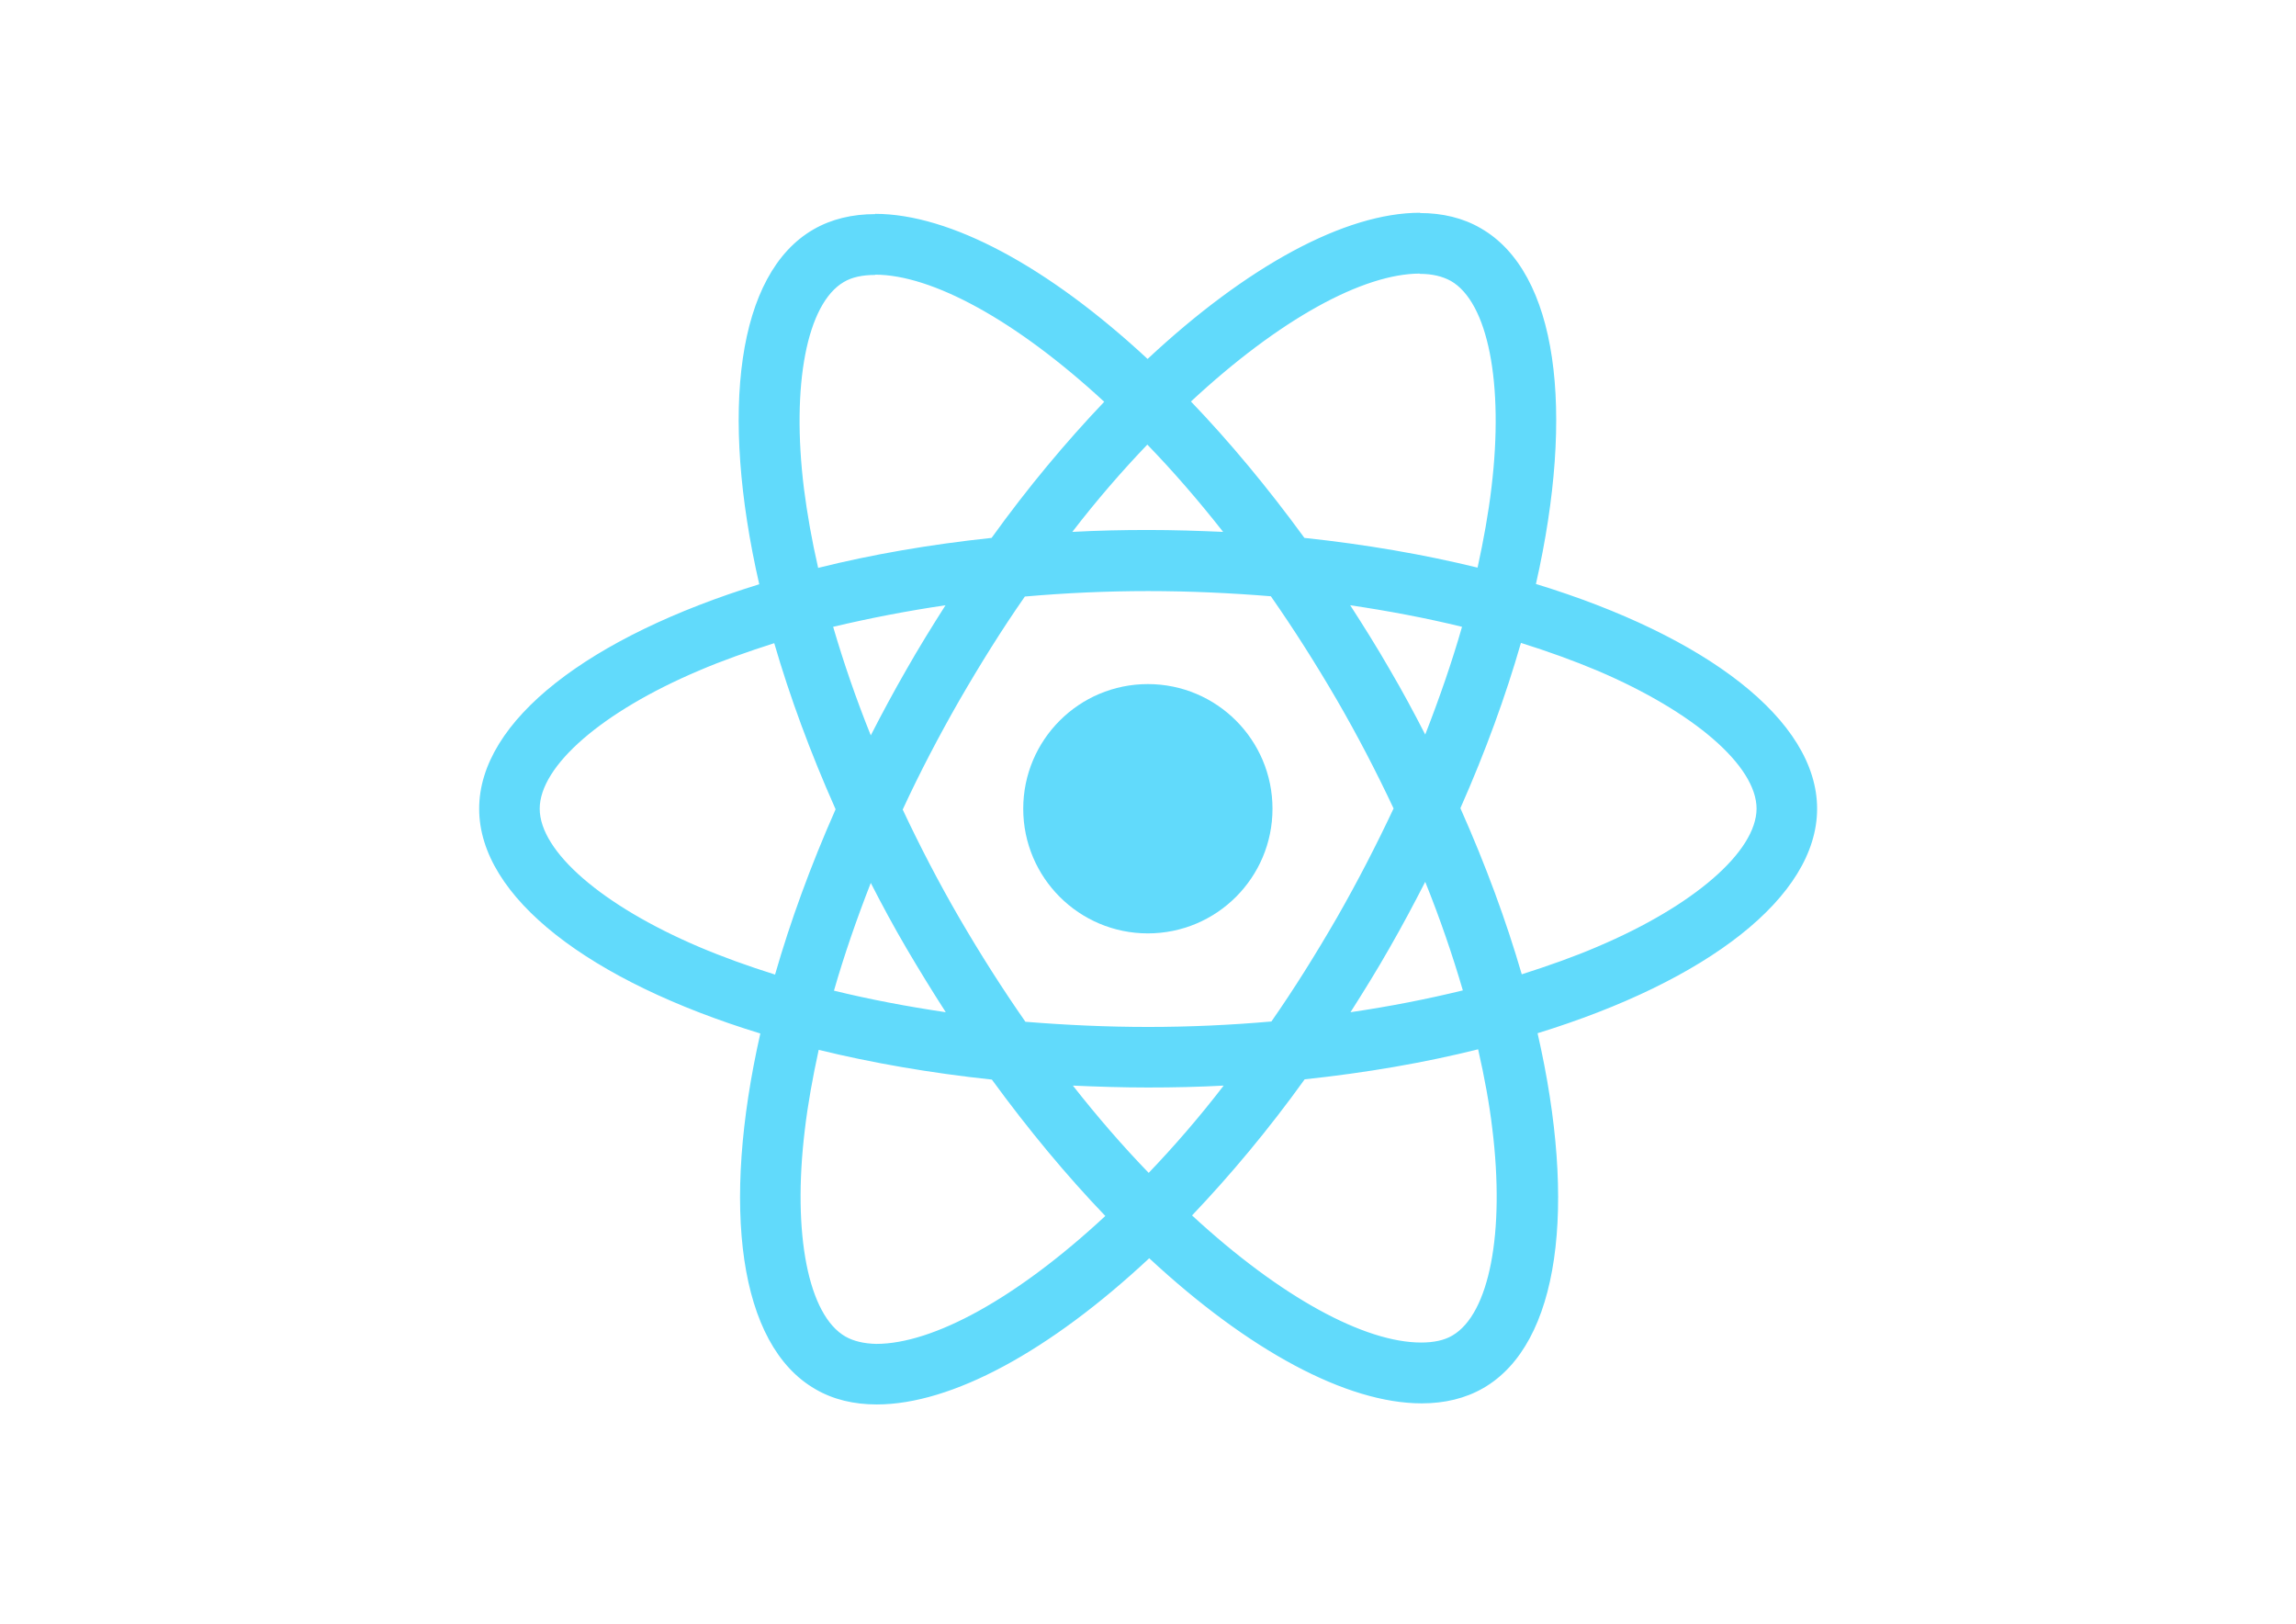
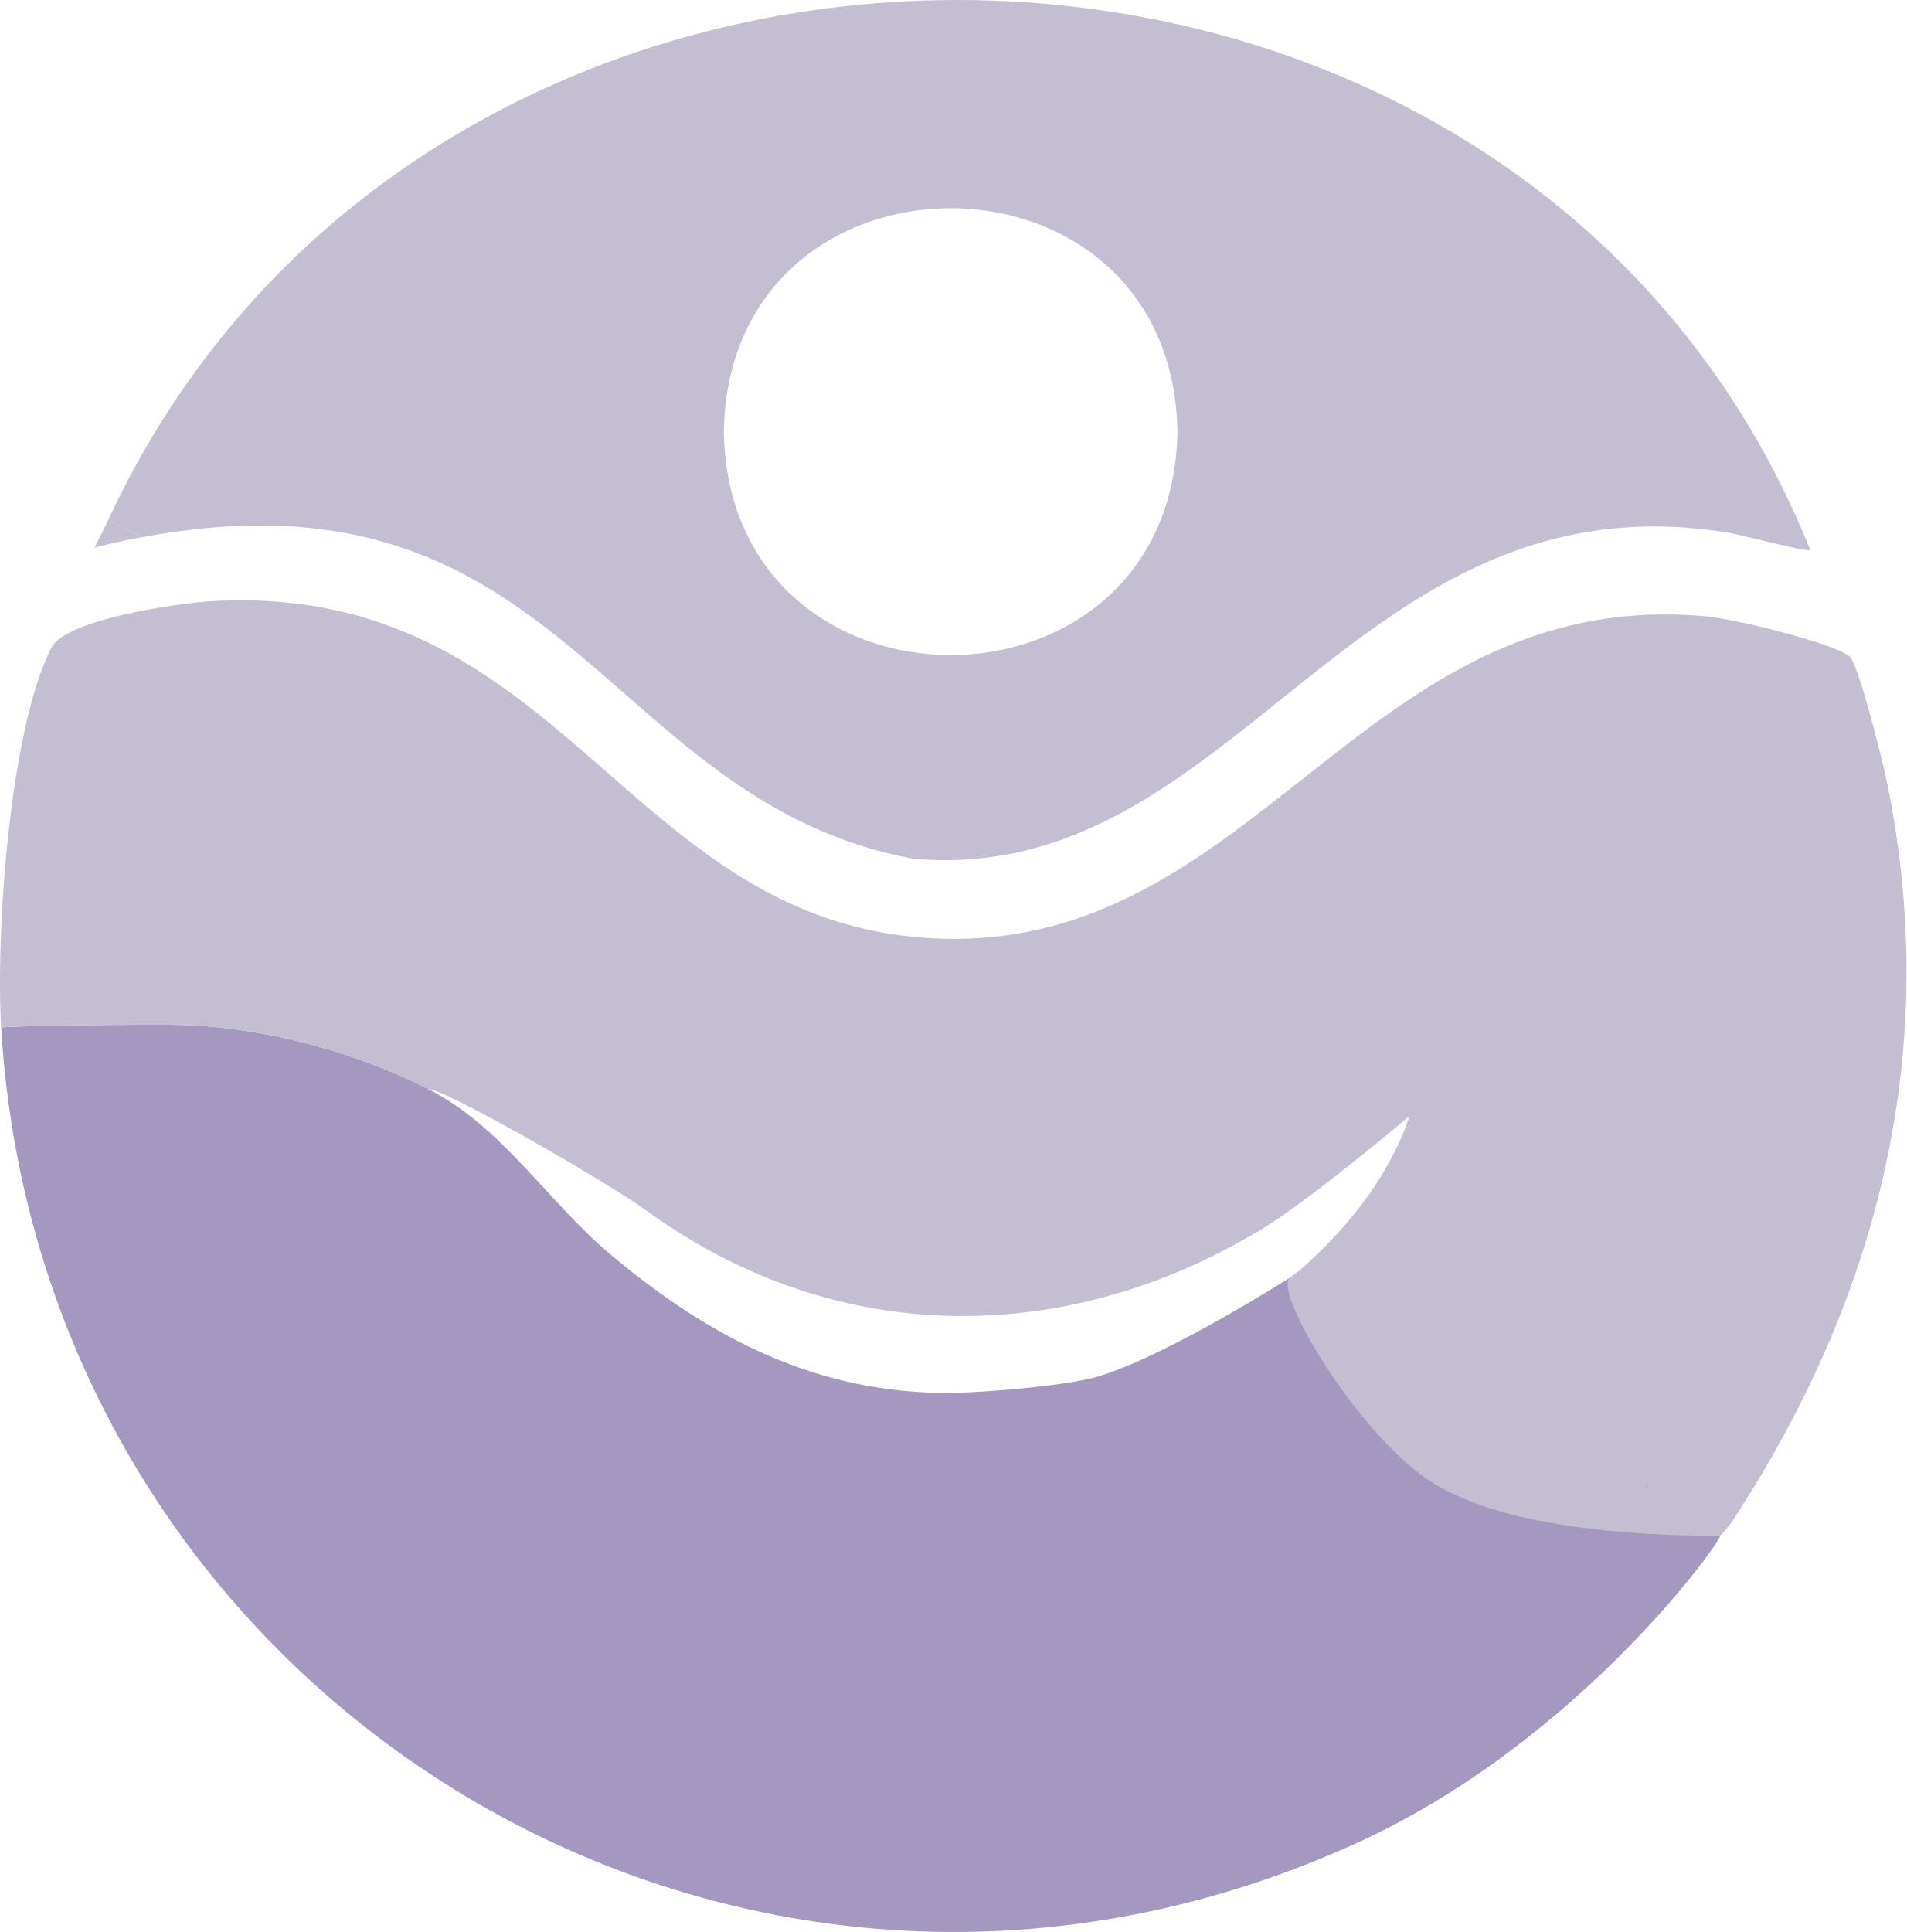
- <svg xmlns="http://www.w3.org/2000/svg" viewBox="0 0 841.9 595.3">
-   <g fill="#61DAFB">
-     <path d="M666.3 296.5c0-32.5-40.7-63.3-103.1-82.4 14.4-63.6 8-114.2-20.2-130.4-6.5-3.8-14.1-5.6-22.4-5.6v22.3c4.6 0 8.3.9 11.4 2.6 13.6 7.8 19.5 37.5 14.9 75.7-1.1 9.4-2.9 19.3-5.1 29.4-19.6-4.8-41-8.5-63.5-10.9-13.5-18.5-27.5-35.3-41.6-50 32.6-30.3 63.2-46.9 84-46.9V78c-27.5 0-63.5 19.6-99.9 53.6-36.4-33.8-72.4-53.2-99.9-53.2v22.3c20.7 0 51.4 16.5 84 46.6-14 14.7-28 31.4-41.3 49.9-22.6 2.4-44 6.1-63.6 11-2.3-10-4-19.7-5.2-29-4.7-38.2 1.1-67.9 14.6-75.8 3-1.8 6.9-2.6 11.5-2.6V78.5c-8.4 0-16 1.8-22.6 5.6-28.1 16.2-34.4 66.7-19.9 130.1-62.2 19.2-102.7 49.9-102.7 82.3 0 32.5 40.7 63.3 103.1 82.4-14.4 63.6-8 114.2 20.2 130.4 6.5 3.8 14.1 5.6 22.5 5.6 27.5 0 63.5-19.6 99.9-53.6 36.4 33.8 72.4 53.2 99.9 53.2 8.4 0 16-1.8 22.6-5.6 28.1-16.2 34.4-66.7 19.9-130.1 62-19.1 102.5-49.9 102.5-82.3zm-130.2-66.7c-3.7 12.9-8.3 26.2-13.5 39.5-4.1-8-8.4-16-13.1-24-4.6-8-9.5-15.8-14.4-23.4 14.2 2.1 27.9 4.7 41 7.9zm-45.8 106.5c-7.8 13.5-15.8 26.3-24.1 38.2-14.9 1.3-30 2-45.2 2-15.1 0-30.2-.7-45-1.9-8.3-11.9-16.4-24.6-24.2-38-7.6-13.1-14.5-26.4-20.8-39.8 6.2-13.4 13.2-26.8 20.7-39.9 7.8-13.5 15.8-26.3 24.1-38.2 14.9-1.3 30-2 45.2-2 15.1 0 30.2.7 45 1.9 8.3 11.9 16.4 24.6 24.2 38 7.6 13.1 14.5 26.4 20.8 39.8-6.3 13.4-13.2 26.8-20.7 39.9zm32.3-13c5.4 13.4 10 26.8 13.8 39.8-13.1 3.2-26.9 5.9-41.2 8 4.9-7.7 9.8-15.6 14.4-23.7 4.6-8 8.9-16.1 13-24.1zM421.2 430c-9.3-9.6-18.6-20.3-27.8-32 9 .4 18.2.7 27.5.7 9.4 0 18.7-.2 27.8-.7-9 11.7-18.3 22.4-27.5 32zm-74.4-58.9c-14.2-2.1-27.9-4.7-41-7.9 3.7-12.9 8.3-26.2 13.5-39.5 4.1 8 8.4 16 13.1 24 4.7 8 9.5 15.8 14.4 23.4zM420.7 163c9.3 9.6 18.6 20.3 27.8 32-9-.4-18.2-.7-27.5-.7-9.4 0-18.7.2-27.8.7 9-11.7 18.3-22.4 27.5-32zm-74 58.9c-4.9 7.7-9.8 15.6-14.4 23.7-4.6 8-8.9 16-13 24-5.4-13.4-10-26.8-13.8-39.8 13.1-3.1 26.9-5.8 41.2-7.9zm-90.5 125.2c-35.4-15.1-58.3-34.9-58.3-50.6 0-15.7 22.9-35.6 58.3-50.6 8.6-3.7 18-7 27.7-10.1 5.7 19.6 13.2 40 22.5 60.9-9.2 20.8-16.6 41.1-22.2 60.6-9.9-3.1-19.3-6.5-28-10.2zM310 490c-13.6-7.8-19.5-37.5-14.9-75.7 1.1-9.4 2.9-19.3 5.1-29.4 19.6 4.8 41 8.5 63.5 10.9 13.5 18.5 27.5 35.3 41.6 50-32.6 30.3-63.2 46.9-84 46.9-4.5-.1-8.3-1-11.3-2.7zm237.2-76.2c4.7 38.2-1.1 67.9-14.6 75.8-3 1.8-6.9 2.6-11.5 2.6-20.7 0-51.4-16.5-84-46.6 14-14.7 28-31.4 41.3-49.9 22.6-2.4 44-6.1 63.6-11 2.3 10.1 4.1 19.8 5.2 29.1zm38.5-66.7c-8.6 3.7-18 7-27.7 10.1-5.7-19.6-13.2-40-22.5-60.9 9.2-20.8 16.6-41.1 22.2-60.6 9.9 3.1 19.3 6.5 28.1 10.2 35.4 15.1 58.3 34.9 58.3 50.6-.1 15.7-23 35.6-58.4 50.6zM320.8 78.4z" />
-     <circle cx="420.9" cy="296.5" r="45.7" />
-     <path d="M520.5 78.1z" />
-   </g>
+ <svg xmlns="http://www.w3.org/2000/svg" id="Layer_1" viewBox="0 0 1053.33 1067.28">
+   <defs>
+     <style>.cls-1{fill:#a498c0;}.cls-2{fill:#c4bed3;}</style>
+   </defs>
+   <path class="cls-1" d="M.65,567.68c5.02-1.17,85.24-1.92,99.64-1.5,45.24,1.33,95.91,14.75,136.21,35.37,41.36,21.16,66.11,62.4,101.03,91.66,54.36,45.54,114.1,77.27,189.13,76.24,18.08-.25,66.6-4.12,82.69-9.88,38.46-12.41,103.1-53.62,103.1-53.62,0,0,230.15,132.13,237.94,142.45-.39,4.61-83.26,120.04-210.14,173.86C398.93,1170.71,22.54,934.78.65,567.68Z" />
+   <path class="cls-2" d="M.65,567.68c-3.05-51.15,4.42-164.52,27.82-209.95,8.15-15.82,71.03-24.66,88.73-25.64,194.51-10.76,227.82,177.49,398.19,186.26,179.2,9.22,237.12-195.84,427.94-177.79,14.63,1.38,67.6,14.01,78.36,21.89,5.06,3.7,18.61,58.8,20.58,68.33,30.6,147.82-3.77,285.82-85.46,409.95-1.85,2.81-6.42,7.68-6.42,7.68-49.16,0-123.14-4.68-162.2-31.49-39.05-26.81-84.03-101.82-75.74-110.96.51-.41,4.06-2.85,5.65-4.23,14.4-12.51,27.66-26.87,38.69-42.47,17.16-24.83,21.82-42.64,21.82-42.64,0,0-60.52,51.32-86.62,65.38-100.47,59.06-226.5,65.24-334.48-12.99-22.92-16.61-111.42-67.33-121.02-67.46-40.3-20.62-90.97-34.04-136.21-35.37-14.4-.42-94.62.34-99.64,1.5Z" />
+   <path class="cls-2" d="M59.97,286.91c180.71-388.92,779.75-381.61,940.22,16.92-1.52,1.43-38.58-8.54-44.54-9.44-208.52-34.65-272.51,196.26-451.3,179.97-171.32-32.03-192.33-221.11-426.03-177.58l-18.36-9.88ZM650.54,238.45c-2.81-164.58-247.86-164.55-250.65,0,2.81,164.57,247.86,164.54,250.65,0Z" />
+   <path class="cls-2" d="M59.97,286.91l18.36,9.88c-13.64,2.41-26.17,5.71-26.17,5.71,0,0,2.97-5.44,7.81-15.59Z" />
+   <path class="cls-1" d="M718.11,701.72c-1.59,1.38-3.2,1.96-4.24,2.82l4.24-2.82Z" />
+   <polygon class="cls-1" points="909.47 820.24 910.18 820.95 909.47 821.65 909.47 820.24" />
</svg>
